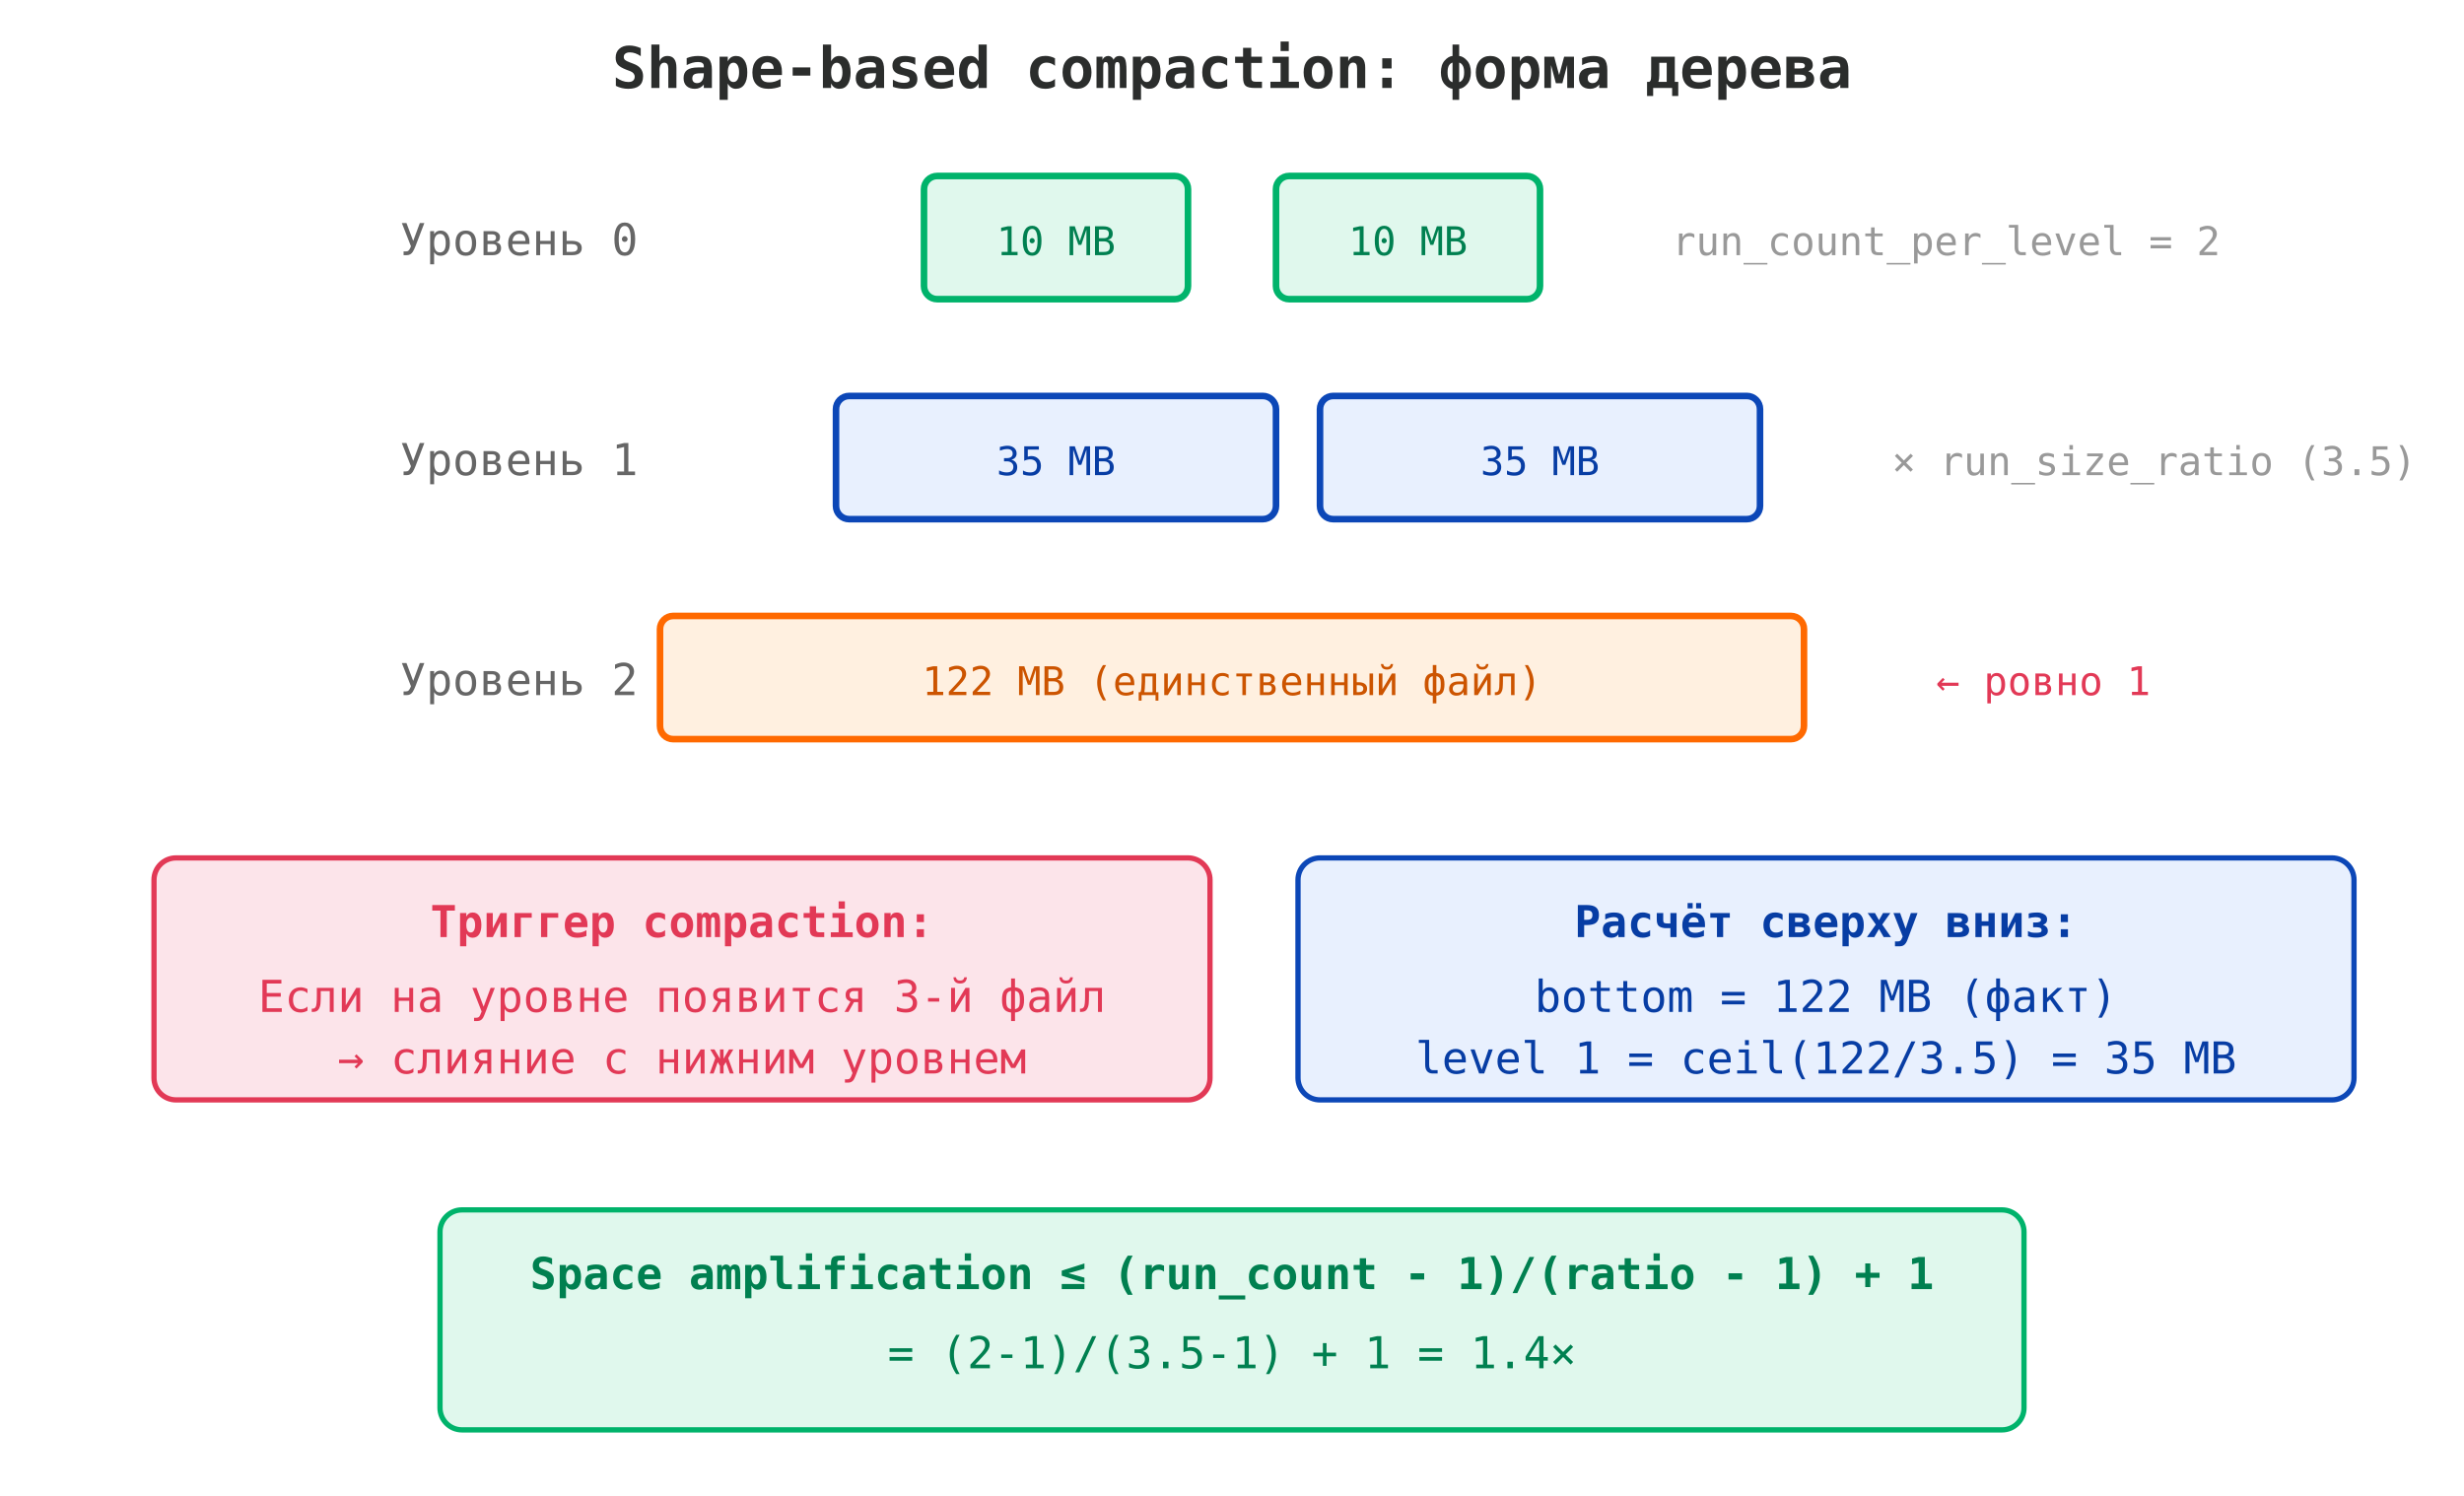
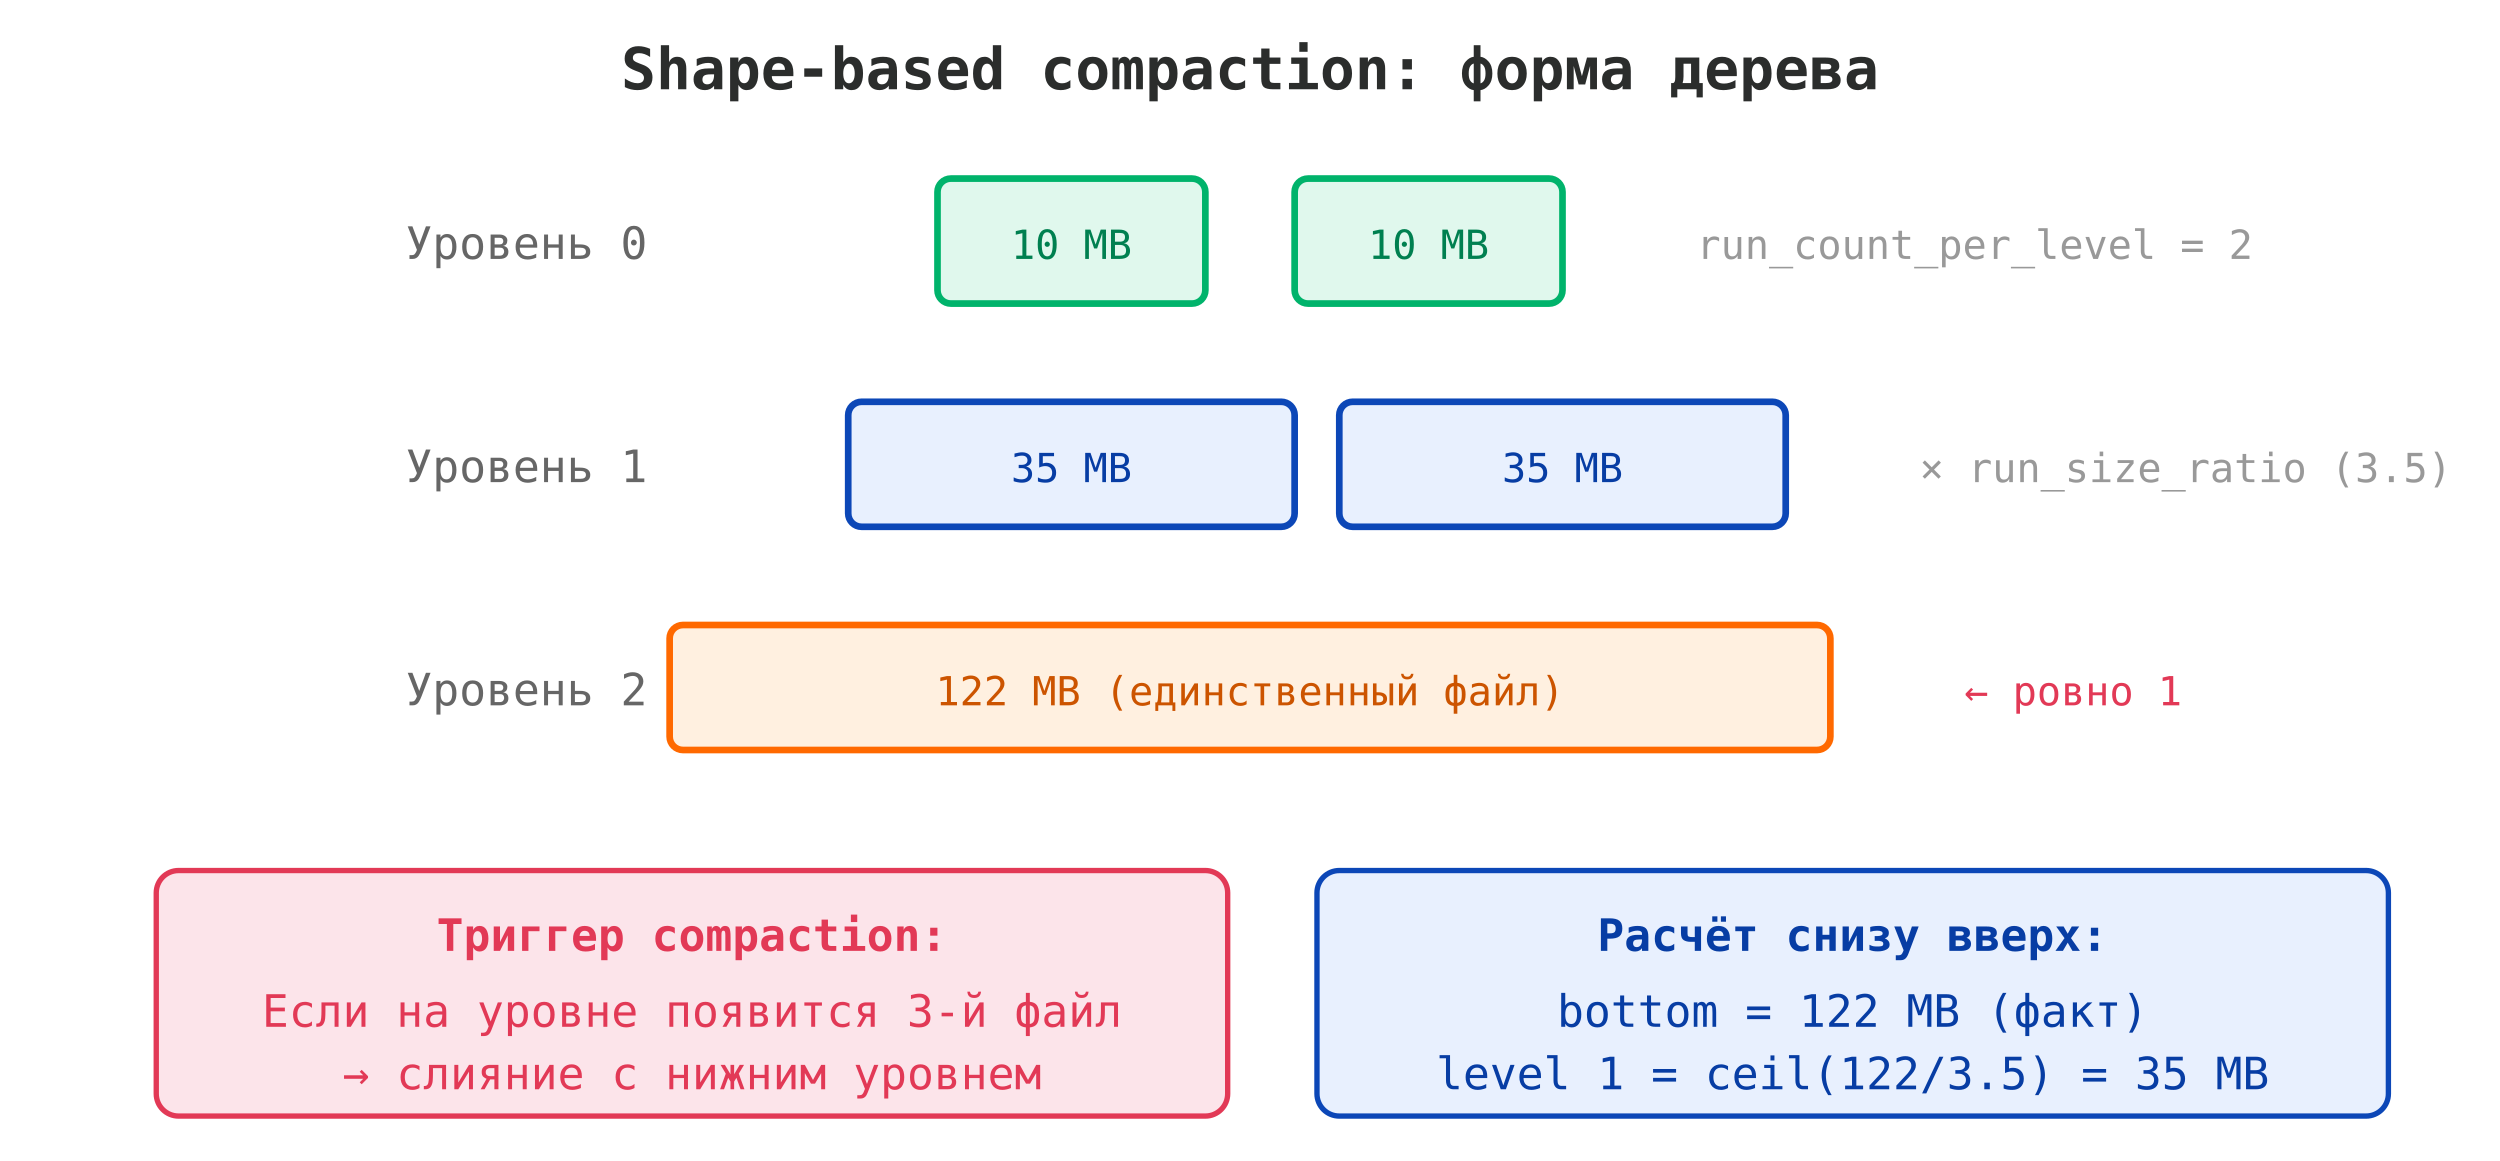
- <svg xmlns="http://www.w3.org/2000/svg" viewBox="0 0 560 340" font-family="Consolas, monospace" font-size="11">
+ <svg xmlns="http://www.w3.org/2000/svg" viewBox="0 0 560 260" font-family="Consolas, monospace" font-size="11">
  <defs>
    <marker id="arr" markerWidth="7" markerHeight="5" refX="7" refY="2.5" orient="auto">
      <path d="M0,0 L7,2.5 L0,5" fill="#2B2D2C" />
    </marker>
  </defs>
  <text x="280" y="20" text-anchor="middle" font-size="13" font-weight="bold" fill="#2B2D2C">Shape-based compaction: форма дерева</text>
  <rect x="210" y="40" width="60" height="28" rx="3" fill="#E0F8ED" stroke="#00B36B" stroke-width="1.5" />
  <text x="240" y="58" text-anchor="middle" fill="#008050" font-size="9">10 MB</text>
  <rect x="290" y="40" width="60" height="28" rx="3" fill="#E0F8ED" stroke="#00B36B" stroke-width="1.5" />
  <text x="320" y="58" text-anchor="middle" fill="#008050" font-size="9">10 MB</text>
  <text x="145" y="58" text-anchor="end" fill="#666" font-size="10">Уровень 0</text>
  <text x="380" y="58" fill="#999" font-size="9">run_count_per_level = 2</text>
  <rect x="190" y="90" width="100" height="28" rx="3" fill="#E8F0FE" stroke="#0C47B7" stroke-width="1.5" />
  <text x="240" y="108" text-anchor="middle" fill="#073DA4" font-size="9">35 MB</text>
  <rect x="300" y="90" width="100" height="28" rx="3" fill="#E8F0FE" stroke="#0C47B7" stroke-width="1.5" />
  <text x="350" y="108" text-anchor="middle" fill="#073DA4" font-size="9">35 MB</text>
  <text x="145" y="108" text-anchor="end" fill="#666" font-size="10">Уровень 1</text>
  <text x="430" y="108" fill="#999" font-size="9">× run_size_ratio (3.5)</text>
  <rect x="150" y="140" width="260" height="28" rx="3" fill="#FFF0E0" stroke="#FF6900" stroke-width="1.5" />
  <text x="280" y="158" text-anchor="middle" fill="#CC5400" font-size="9">122 MB (единственный файл)</text>
  <text x="145" y="158" text-anchor="end" fill="#666" font-size="10">Уровень 2</text>
  <text x="440" y="158" fill="#E23956" font-size="9">← ровно 1</text>
  <rect x="35" y="195" width="240" height="55" rx="5" fill="#FCE4EA" stroke="#E23956" stroke-width="1.2" />
  <text x="155" y="213" text-anchor="middle" fill="#E23956" font-size="10" font-weight="bold">Триггер compaction:</text>
  <text x="155" y="230" text-anchor="middle" fill="#E23956" font-size="10">Если на уровне появится 3-й файл</text>
  <text x="155" y="244" text-anchor="middle" fill="#E23956" font-size="10">→ слияние с нижним уровнем</text>
  <rect x="295" y="195" width="240" height="55" rx="5" fill="#E8F0FE" stroke="#0C47B7" stroke-width="1.2" />
-   <text x="415" y="213" text-anchor="middle" fill="#073DA4" font-size="10" font-weight="bold">Расчёт сверху вниз:</text>
+   <text x="415" y="213" text-anchor="middle" fill="#073DA4" font-size="10" font-weight="bold">Расчёт снизу вверх:</text>
  <text x="415" y="230" text-anchor="middle" fill="#073DA4" font-size="10">bottom = 122 MB (факт)</text>
  <text x="415" y="244" text-anchor="middle" fill="#073DA4" font-size="10">level 1 = ceil(122/3.5) = 35 MB</text>
-   <rect x="100" y="275" width="360" height="50" rx="5" fill="#E0F8ED" stroke="#00B36B" stroke-width="1.2" />
-   <text x="280" y="293" text-anchor="middle" fill="#008050" font-size="10" font-weight="bold">Space amplification ≤ (run_count - 1)/(ratio - 1) + 1</text>
-   <text x="280" y="311" text-anchor="middle" fill="#008050" font-size="10">= (2-1)/(3.5-1) + 1 = 1.4×</text>
</svg>
